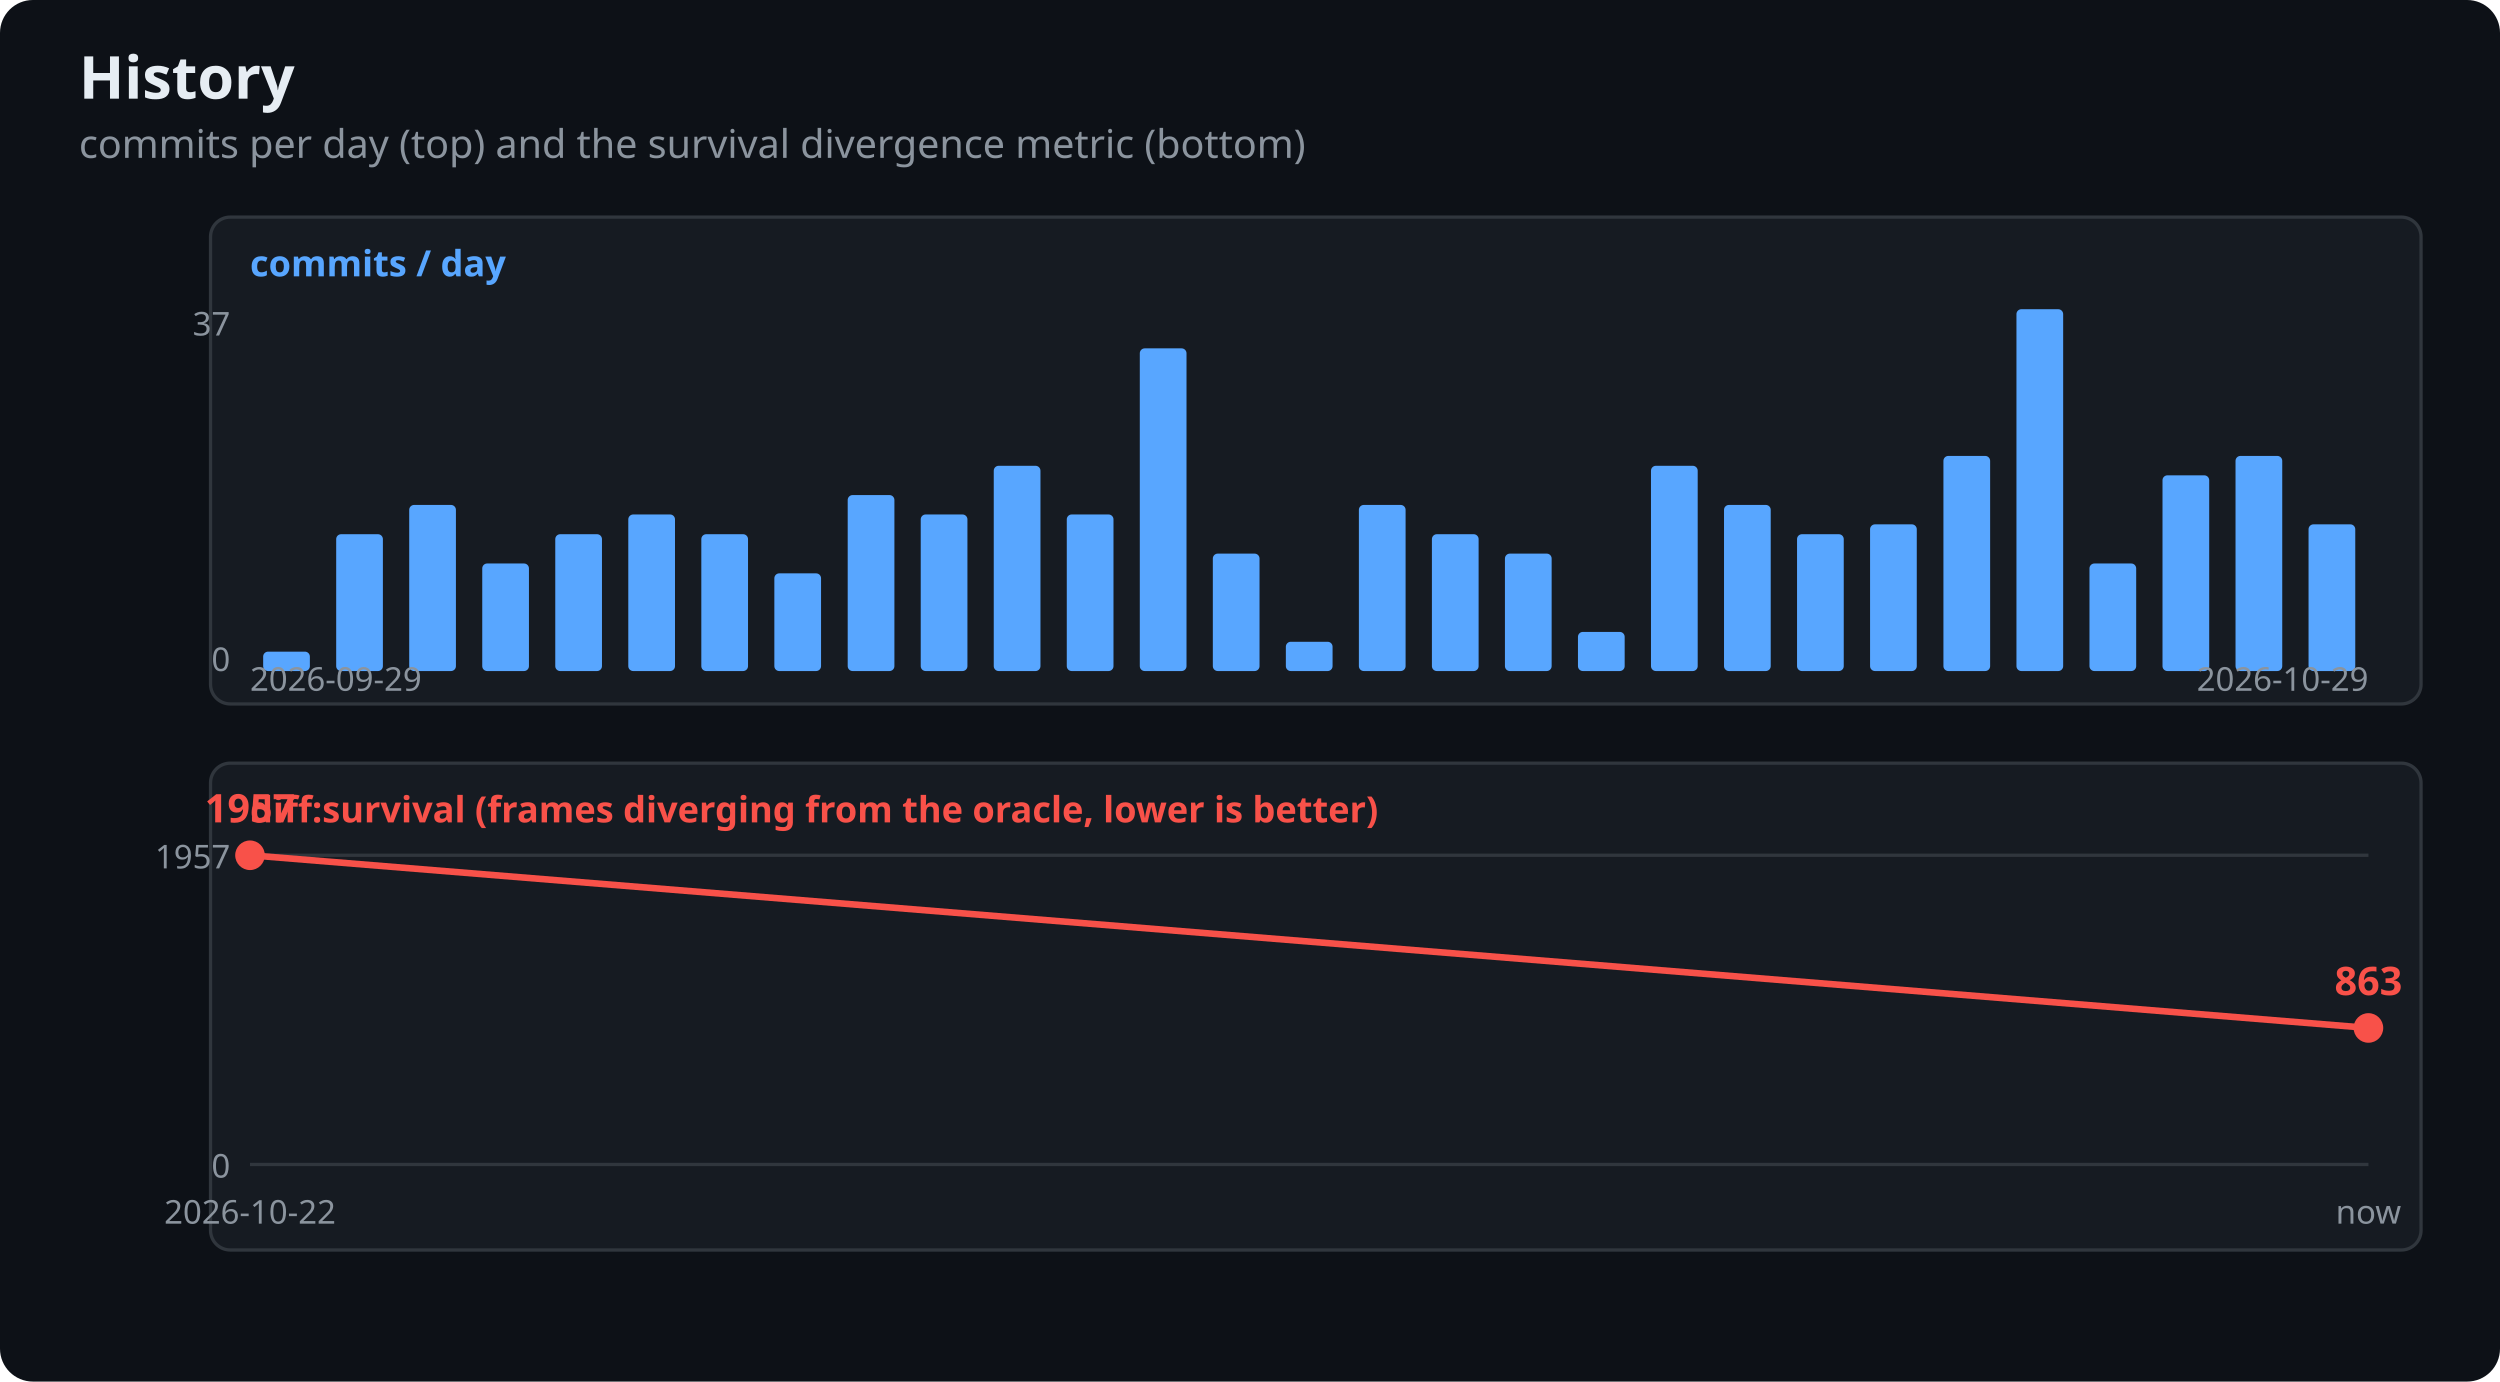
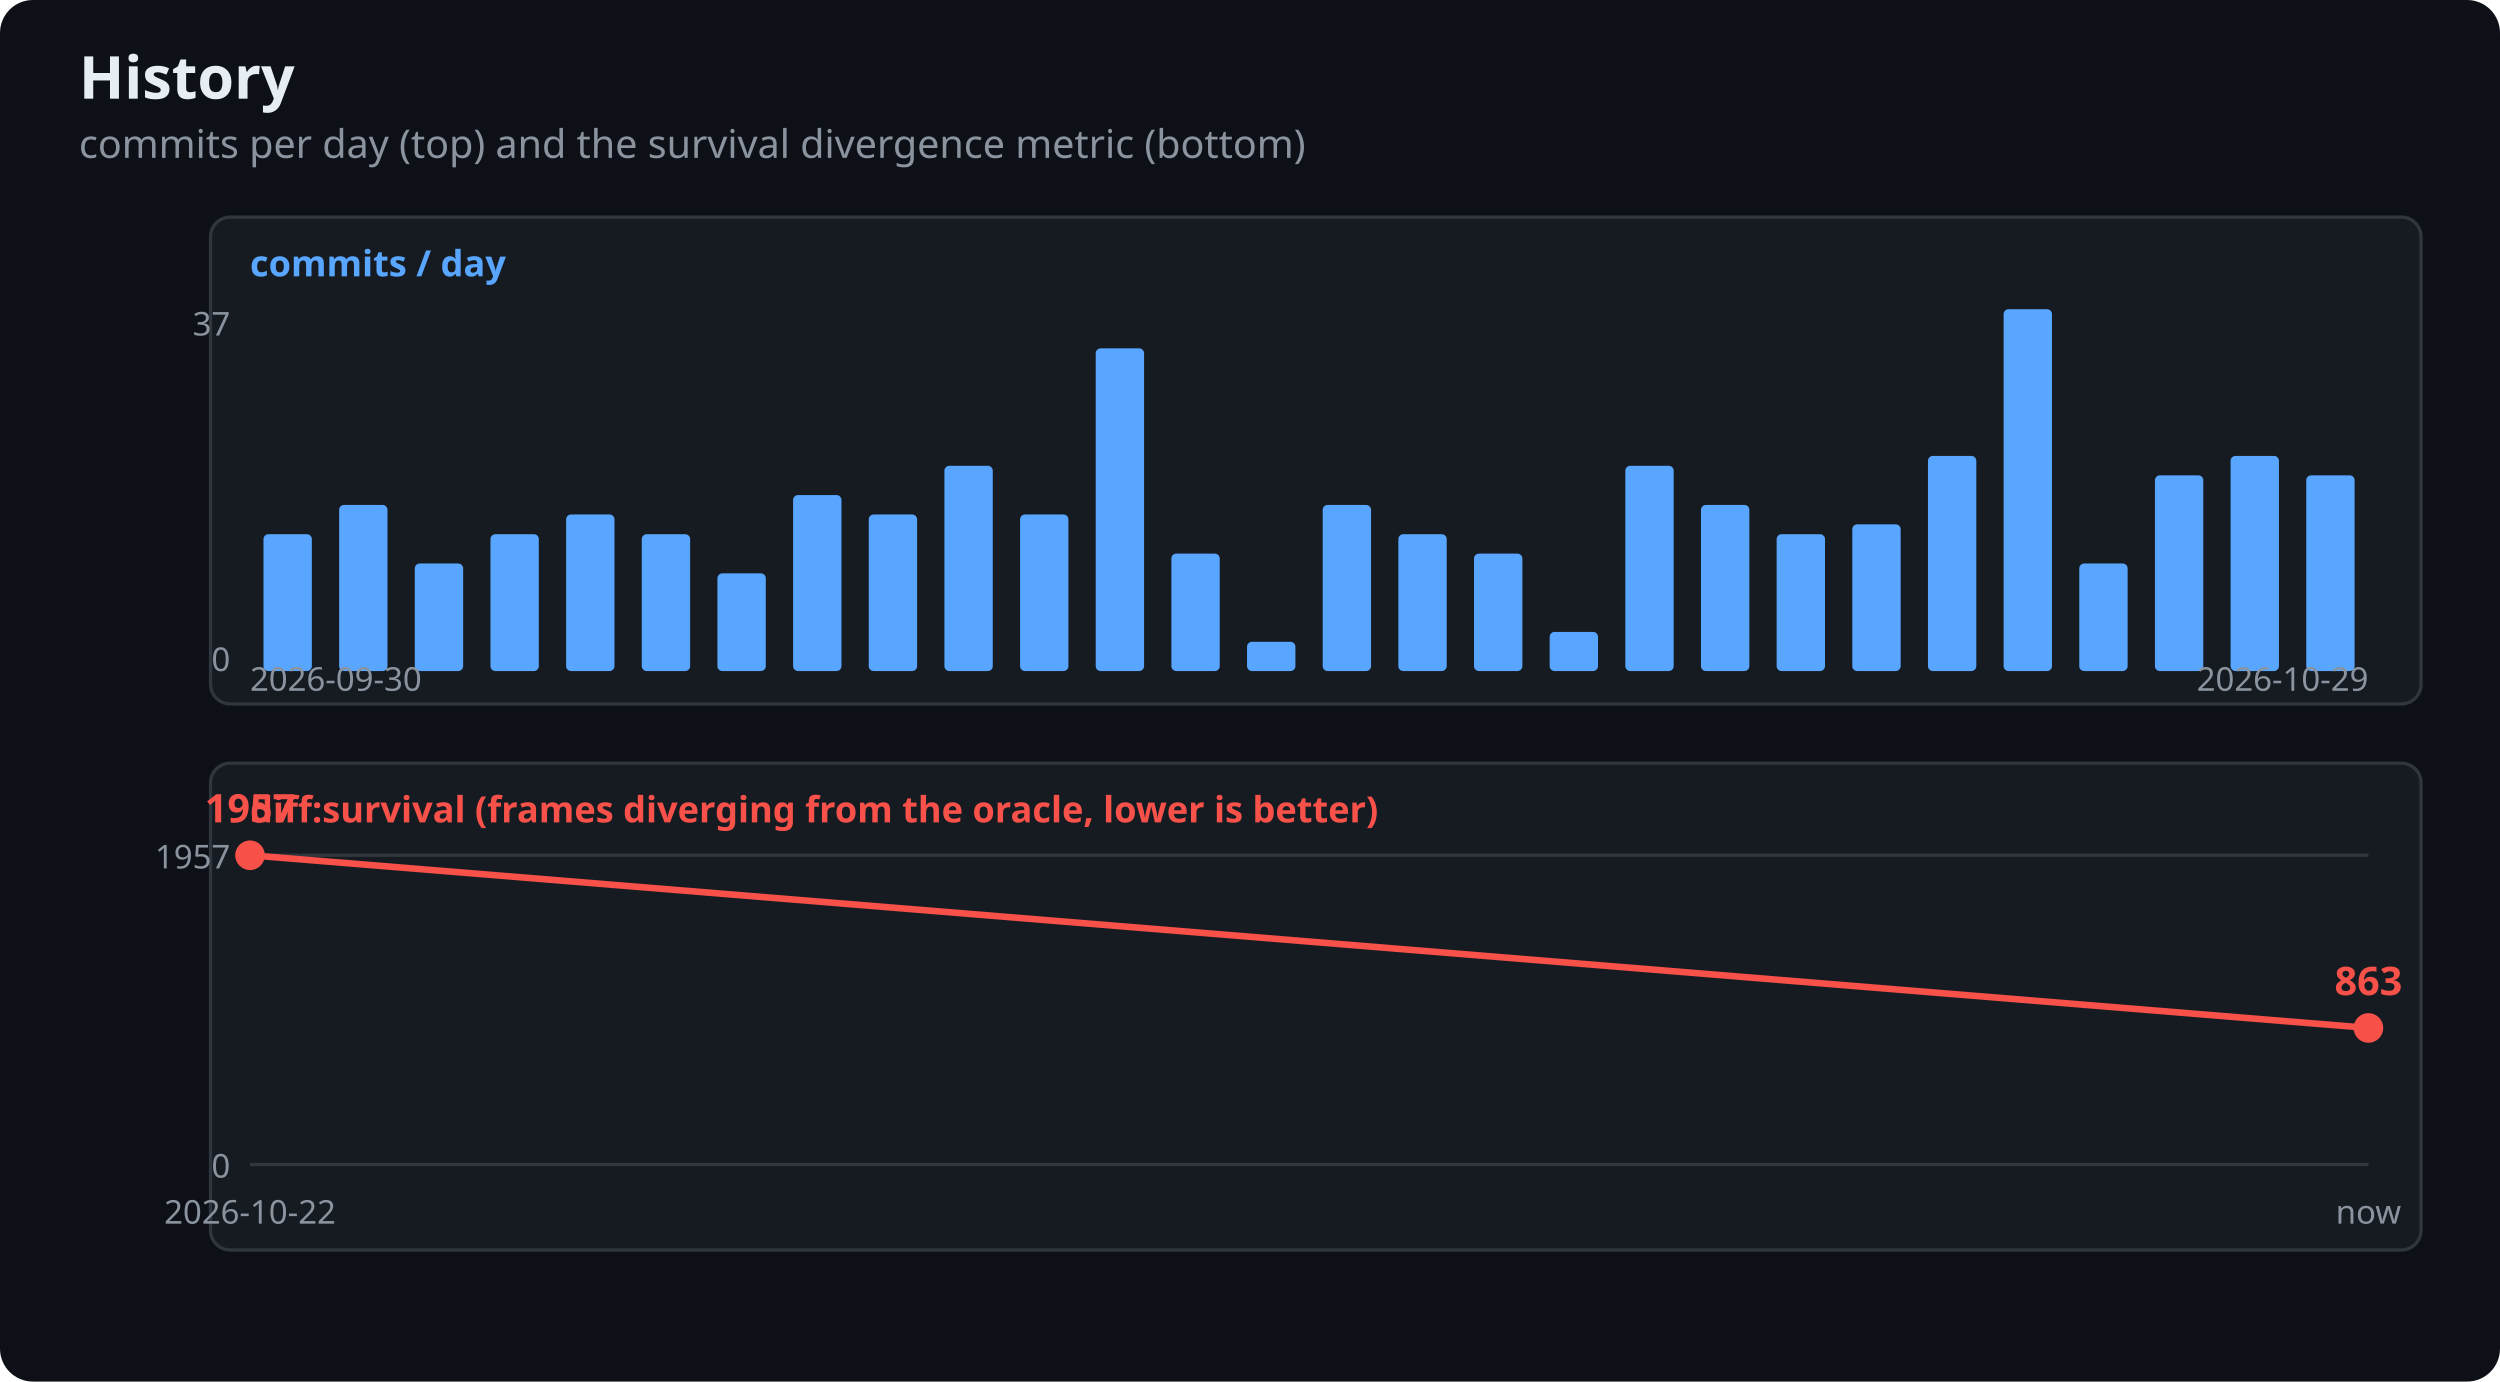
<svg xmlns="http://www.w3.org/2000/svg" width="760" height="420" viewBox="0 0 760 420" font-family="Segoe UI,Ubuntu,sans-serif">
  <rect width="760" height="420" rx="10" fill="#0d1117" />
  <text x="24" y="30" fill="#e6edf3" font-size="18" font-weight="600">History</text>
  <text x="24" y="48" fill="#8b949e" font-size="12">commits per day (top) and the survival divergence metric (bottom)</text>
  <rect x="64" y="66" width="672" height="148" fill="#161b22" stroke="#30363d" rx="6" />
  <text x="76" y="84" fill="#58a6ff" font-size="11" font-weight="600">commits / day</text>
-   <rect x="80.0" y="198.1" width="14.2" height="5.9" fill="#58a6ff" rx="1.5" />
-   <rect x="102.2" y="162.4" width="14.2" height="41.6" fill="#58a6ff" rx="1.5" />
-   <rect x="124.4" y="153.5" width="14.2" height="50.5" fill="#58a6ff" rx="1.5" />
-   <rect x="146.6" y="171.3" width="14.2" height="32.7" fill="#58a6ff" rx="1.5" />
-   <rect x="168.8" y="162.4" width="14.2" height="41.6" fill="#58a6ff" rx="1.5" />
-   <rect x="191.0" y="156.4" width="14.2" height="47.6" fill="#58a6ff" rx="1.5" />
-   <rect x="213.2" y="162.4" width="14.2" height="41.6" fill="#58a6ff" rx="1.5" />
-   <rect x="235.4" y="174.3" width="14.2" height="29.7" fill="#58a6ff" rx="1.5" />
-   <rect x="257.7" y="150.5" width="14.2" height="53.5" fill="#58a6ff" rx="1.5" />
-   <rect x="279.9" y="156.4" width="14.2" height="47.6" fill="#58a6ff" rx="1.5" />
-   <rect x="302.1" y="141.6" width="14.2" height="62.4" fill="#58a6ff" rx="1.5" />
-   <rect x="324.3" y="156.4" width="14.2" height="47.6" fill="#58a6ff" rx="1.5" />
-   <rect x="346.5" y="105.9" width="14.2" height="98.1" fill="#58a6ff" rx="1.5" />
-   <rect x="368.7" y="168.3" width="14.2" height="35.7" fill="#58a6ff" rx="1.5" />
-   <rect x="390.9" y="195.1" width="14.2" height="8.9" fill="#58a6ff" rx="1.5" />
-   <rect x="413.1" y="153.5" width="14.2" height="50.5" fill="#58a6ff" rx="1.5" />
-   <rect x="435.3" y="162.4" width="14.2" height="41.6" fill="#58a6ff" rx="1.5" />
-   <rect x="457.5" y="168.3" width="14.2" height="35.7" fill="#58a6ff" rx="1.5" />
-   <rect x="479.7" y="192.1" width="14.2" height="11.9" fill="#58a6ff" rx="1.5" />
-   <rect x="501.9" y="141.6" width="14.2" height="62.4" fill="#58a6ff" rx="1.5" />
-   <rect x="524.1" y="153.5" width="14.2" height="50.5" fill="#58a6ff" rx="1.5" />
-   <rect x="546.3" y="162.4" width="14.2" height="41.6" fill="#58a6ff" rx="1.5" />
-   <rect x="568.5" y="159.4" width="14.2" height="44.6" fill="#58a6ff" rx="1.5" />
-   <rect x="590.8" y="138.6" width="14.2" height="65.4" fill="#58a6ff" rx="1.5" />
-   <rect x="613.0" y="94.0" width="14.2" height="110.0" fill="#58a6ff" rx="1.5" />
-   <rect x="635.2" y="171.3" width="14.2" height="32.7" fill="#58a6ff" rx="1.5" />
-   <rect x="657.4" y="144.5" width="14.2" height="59.5" fill="#58a6ff" rx="1.5" />
-   <rect x="679.6" y="138.6" width="14.2" height="65.4" fill="#58a6ff" rx="1.5" />
-   <rect x="701.8" y="159.4" width="14.2" height="44.6" fill="#58a6ff" rx="1.5" />
+   <rect x="80.1" y="162.4" width="14.7" height="41.6" fill="#58a6ff" rx="1.5" />
+   <rect x="103.1" y="153.5" width="14.7" height="50.5" fill="#58a6ff" rx="1.5" />
+   <rect x="126.1" y="171.3" width="14.7" height="32.7" fill="#58a6ff" rx="1.5" />
+   <rect x="149.1" y="162.4" width="14.7" height="41.6" fill="#58a6ff" rx="1.5" />
+   <rect x="172.1" y="156.4" width="14.7" height="47.6" fill="#58a6ff" rx="1.5" />
+   <rect x="195.1" y="162.4" width="14.7" height="41.6" fill="#58a6ff" rx="1.5" />
+   <rect x="218.1" y="174.3" width="14.7" height="29.7" fill="#58a6ff" rx="1.5" />
+   <rect x="241.1" y="150.5" width="14.7" height="53.5" fill="#58a6ff" rx="1.5" />
+   <rect x="264.1" y="156.4" width="14.7" height="47.6" fill="#58a6ff" rx="1.5" />
+   <rect x="287.1" y="141.6" width="14.7" height="62.4" fill="#58a6ff" rx="1.5" />
+   <rect x="310.1" y="156.4" width="14.7" height="47.6" fill="#58a6ff" rx="1.5" />
+   <rect x="333.1" y="105.9" width="14.7" height="98.1" fill="#58a6ff" rx="1.5" />
+   <rect x="356.1" y="168.3" width="14.7" height="35.7" fill="#58a6ff" rx="1.5" />
+   <rect x="379.1" y="195.1" width="14.7" height="8.9" fill="#58a6ff" rx="1.5" />
+   <rect x="402.1" y="153.5" width="14.7" height="50.5" fill="#58a6ff" rx="1.5" />
+   <rect x="425.1" y="162.4" width="14.7" height="41.6" fill="#58a6ff" rx="1.5" />
+   <rect x="448.1" y="168.3" width="14.7" height="35.7" fill="#58a6ff" rx="1.5" />
+   <rect x="471.1" y="192.1" width="14.7" height="11.9" fill="#58a6ff" rx="1.5" />
+   <rect x="494.1" y="141.6" width="14.7" height="62.4" fill="#58a6ff" rx="1.5" />
+   <rect x="517.1" y="153.5" width="14.7" height="50.5" fill="#58a6ff" rx="1.5" />
+   <rect x="540.1" y="162.4" width="14.7" height="41.6" fill="#58a6ff" rx="1.5" />
+   <rect x="563.1" y="159.4" width="14.7" height="44.6" fill="#58a6ff" rx="1.5" />
+   <rect x="586.1" y="138.6" width="14.7" height="65.4" fill="#58a6ff" rx="1.5" />
+   <rect x="609.1" y="94.0" width="14.7" height="110.0" fill="#58a6ff" rx="1.5" />
+   <rect x="632.1" y="171.3" width="14.7" height="32.7" fill="#58a6ff" rx="1.5" />
+   <rect x="655.1" y="144.5" width="14.7" height="59.5" fill="#58a6ff" rx="1.5" />
+   <rect x="678.1" y="138.6" width="14.7" height="65.4" fill="#58a6ff" rx="1.5" />
+   <rect x="701.1" y="144.5" width="14.7" height="59.5" fill="#58a6ff" rx="1.5" />
  <text x="70" y="102" fill="#8b949e" font-size="10" text-anchor="end">37</text>
  <text x="70" y="204" fill="#8b949e" font-size="10" text-anchor="end">0</text>
-   <text x="76" y="210" fill="#8b949e" font-size="10">2026-09-29</text>
+   <text x="76" y="210" fill="#8b949e" font-size="10">2026-09-30</text>
  <text x="720" y="210" fill="#8b949e" font-size="10" text-anchor="end">2026-10-29</text>
  <rect x="64" y="232" width="672" height="148" fill="#161b22" stroke="#30363d" rx="6" />
  <text x="76" y="250" fill="#f85149" font-size="11" font-weight="600">diff:survival (frames diverging from the oracle, lower is better)</text>
  <line x1="76" y1="354.0" x2="720" y2="354.0" stroke="#30363d" stroke-width="1" />
  <text x="70" y="358.0" fill="#8b949e" font-size="10" text-anchor="end">0</text>
  <line x1="76" y1="260.0" x2="720" y2="260.0" stroke="#30363d" stroke-width="1" />
  <text x="70" y="264.0" fill="#8b949e" font-size="10" text-anchor="end">1957</text>
  <circle cx="76.0" cy="260.0" r="4.5" fill="#f85149" />
  <text x="76.0" y="250.0" fill="#f85149" font-size="12" font-weight="600" text-anchor="middle">1957</text>
  <text x="76.0" y="372" fill="#8b949e" font-size="10" text-anchor="middle">2026-10-22</text>
  <circle cx="720.0" cy="312.5" r="4.5" fill="#f85149" />
  <text x="720.0" y="302.5" fill="#f85149" font-size="12" font-weight="600" text-anchor="middle">863</text>
  <text x="720.0" y="372" fill="#8b949e" font-size="10" text-anchor="middle">now</text>
  <polyline points="76.0,260.0 720.0,312.5" fill="none" stroke="#f85149" stroke-width="2" />
</svg>
